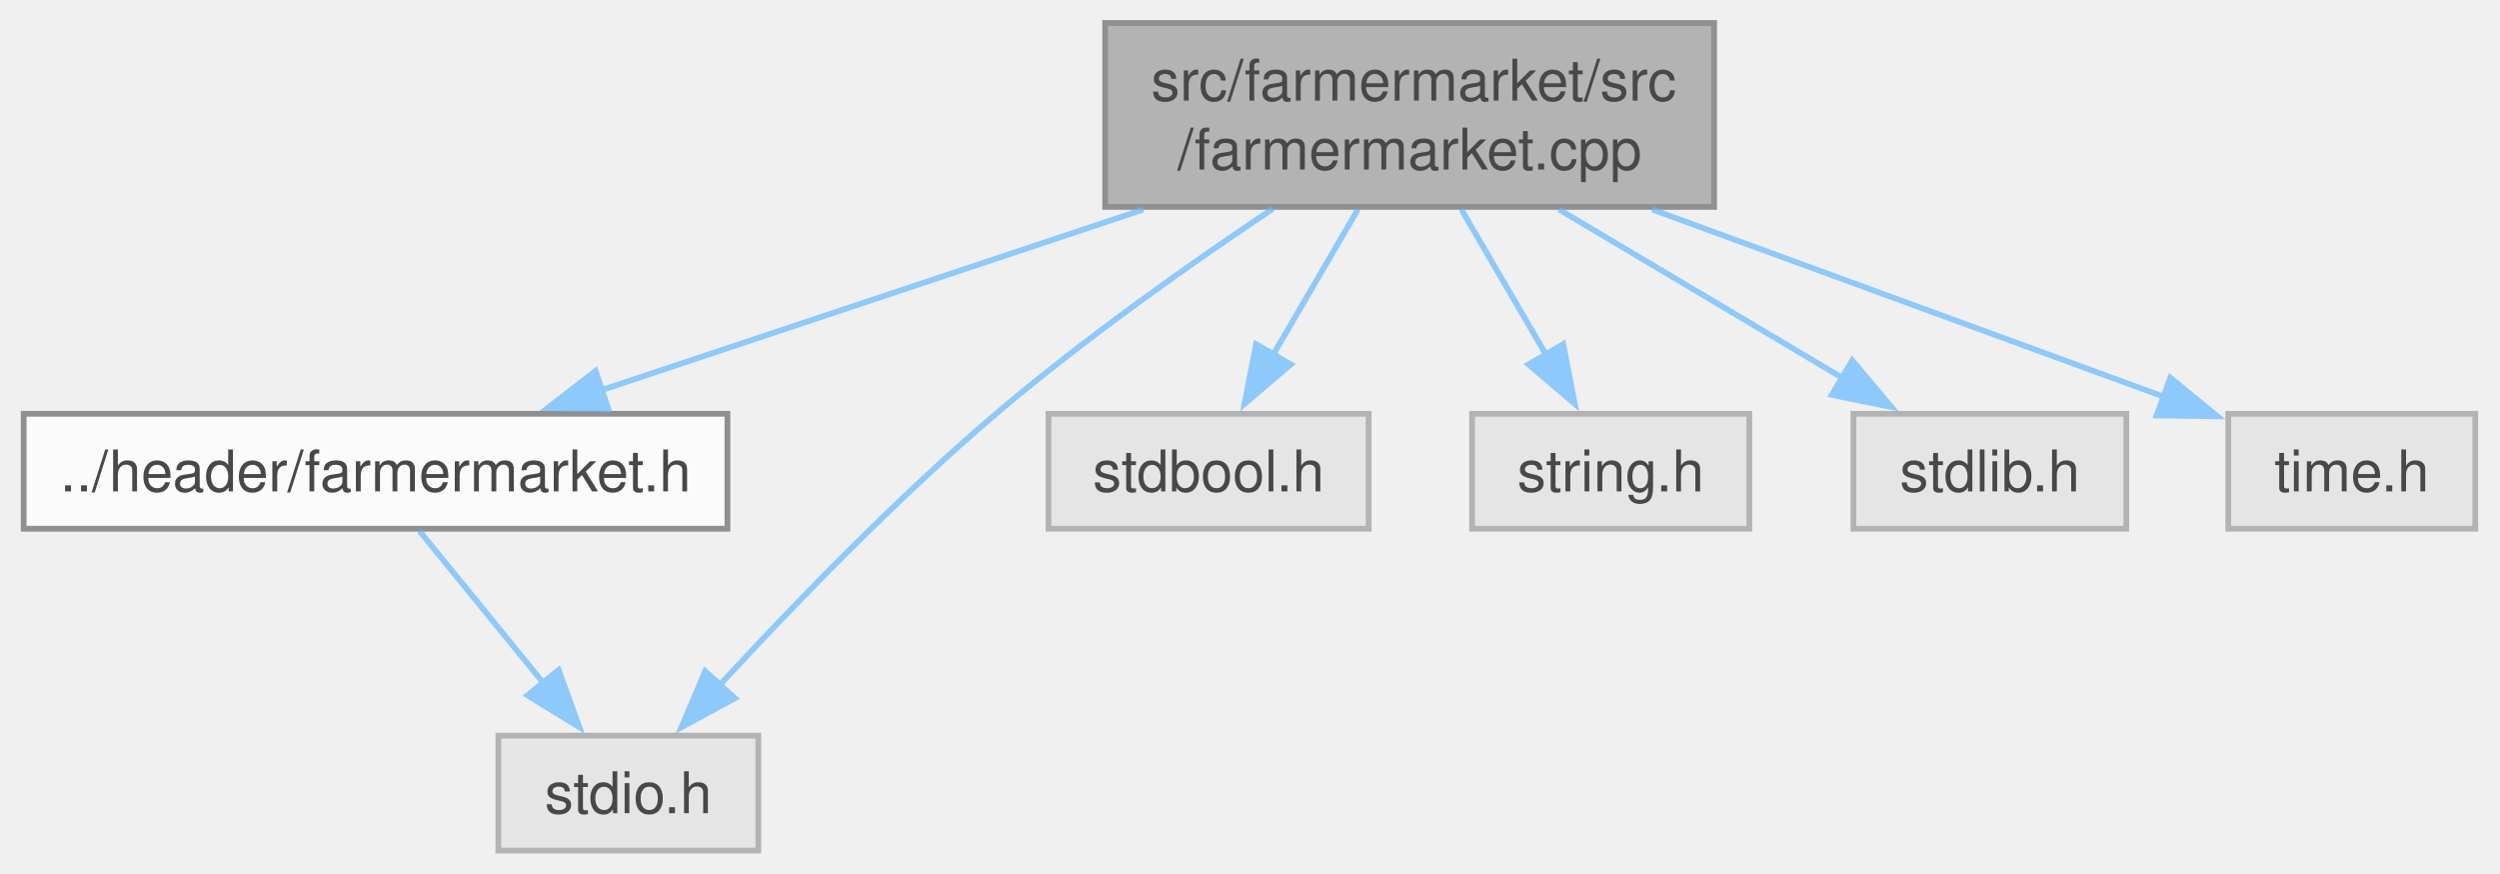
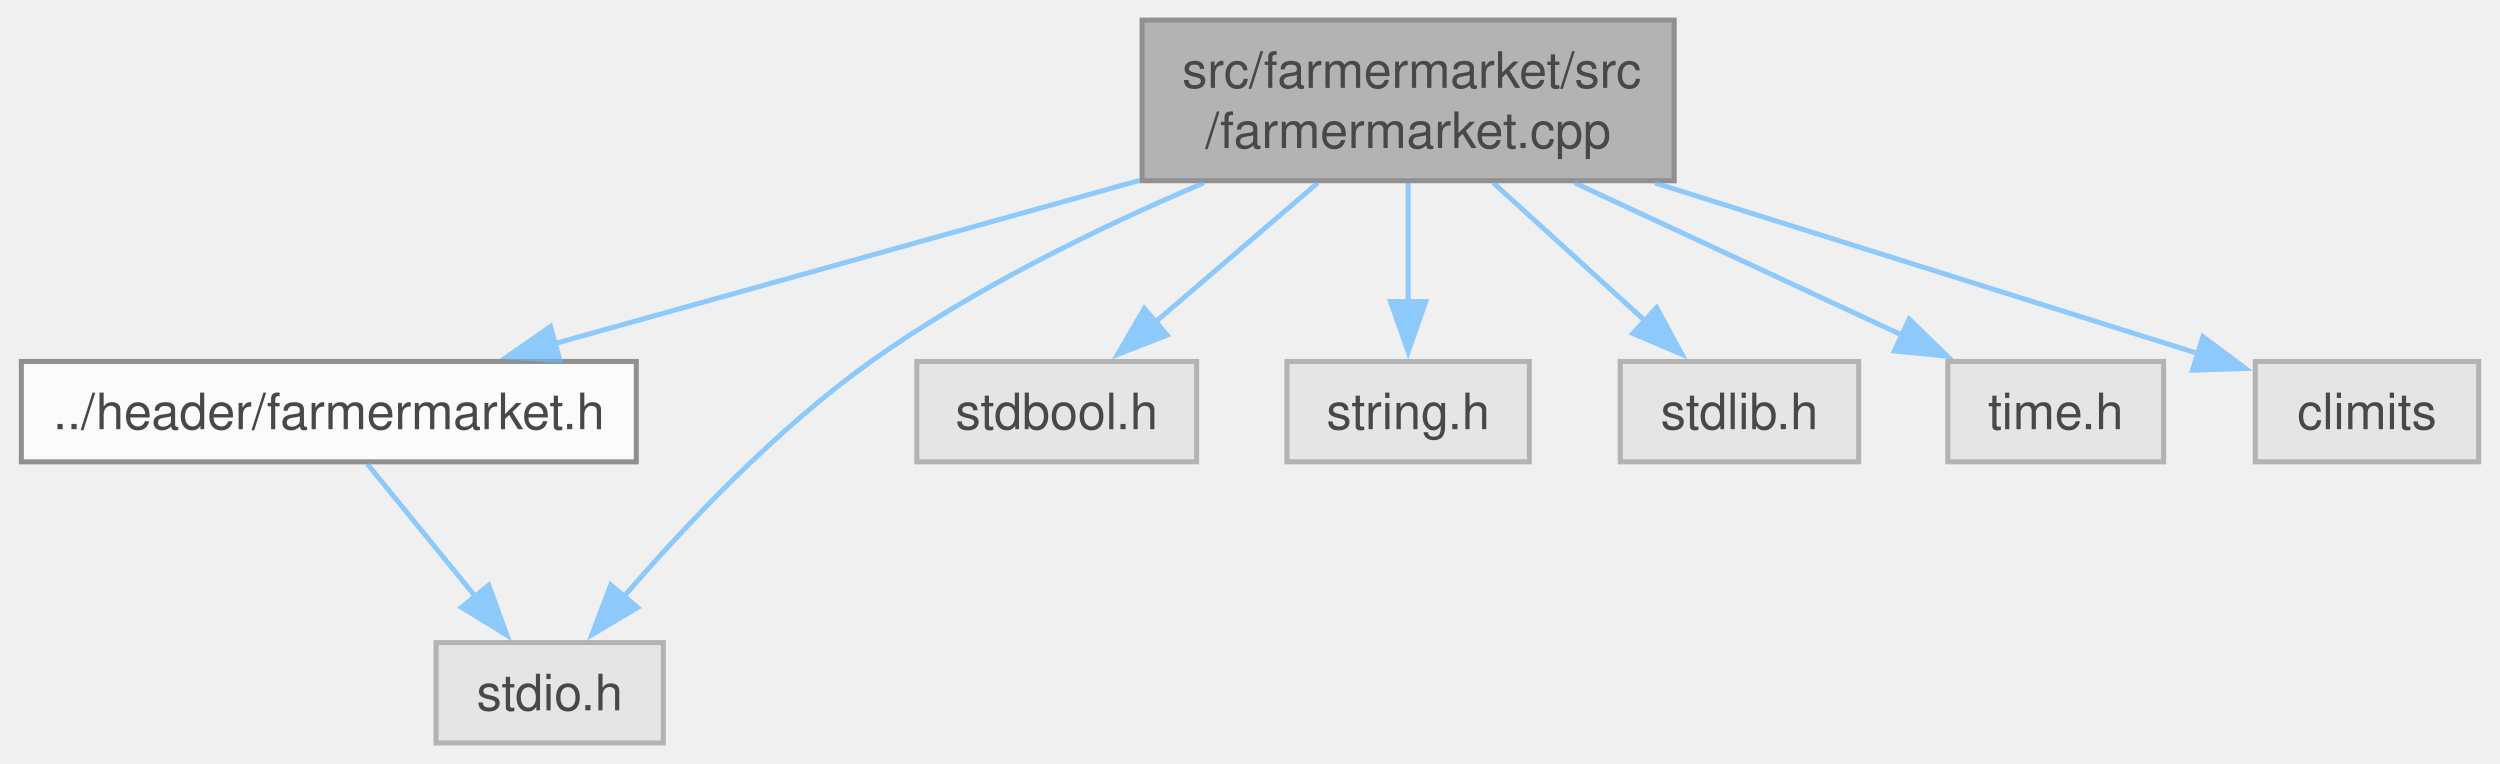
- <svg xmlns="http://www.w3.org/2000/svg" xmlns:xlink="http://www.w3.org/1999/xlink" width="435pt" height="152pt" viewBox="0.00 0.00 434.75 152.00">
+ <svg xmlns="http://www.w3.org/2000/svg" xmlns:xlink="http://www.w3.org/1999/xlink" width="498pt" height="152pt" viewBox="0.00 0.00 497.50 152.00">
  <svg id="main" version="1.1" xml:space="preserve">
    <style type="text/css">
.node, .edge {opacity: 0.7;}
.node.selected, .edge.selected {opacity: 1;}
.edge:hover path { stroke: red; }
.edge:hover polygon { stroke: red; fill: red; }
</style>
    <svg id="graph" class="graph">
      <g id="graph0" class="graph" transform="scale(1 1) rotate(0) translate(4 148)">
        <g id="Node000001" class="node">
          <g id="a_Node000001">
            <a xlink:title=" ">
-               <polygon fill="#999999" stroke="#666666" points="294.25,-144 188.25,-144 188.25,-112 294.25,-112 294.25,-144" />
-               <text text-anchor="start" x="196.25" y="-130.5" font-family="Helvetica,sans-Serif" font-size="10.00">src/farmermarket/src</text>
-               <text text-anchor="middle" x="241.25" y="-118.5" font-family="Helvetica,sans-Serif" font-size="10.00">/farmermarket.cpp</text>
+               <polygon fill="#999999" stroke="#666666" points="329.25,-144 223.25,-144 223.25,-112 329.25,-112 329.25,-144" />
+               <text text-anchor="start" x="231.25" y="-130.5" font-family="Helvetica,sans-Serif" font-size="10.00">src/farmermarket/src</text>
+               <text text-anchor="middle" x="276.25" y="-118.5" font-family="Helvetica,sans-Serif" font-size="10.00">/farmermarket.cpp</text>
            </a>
          </g>
        </g>
        <g id="Node000002" class="node">
          <g id="a_Node000002">
            <a xlink:href="farmermarket_8h.html" target="_top" xlink:title="Provides functions definations.">
              <polygon fill="white" stroke="#666666" points="122.5,-76 0,-76 0,-56 122.5,-56 122.5,-76" />
              <text text-anchor="middle" x="61.25" y="-62.5" font-family="Helvetica,sans-Serif" font-size="10.00">../header/farmermarket.h</text>
            </a>
          </g>
        </g>
        <g id="edge1_Node000001_Node000002" class="edge">
          <g id="a_edge1_Node000001_Node000002">
            <a xlink:title=" ">
-               <path fill="none" stroke="#63b8ff" d="M194.9,-111.55C165.69,-101.81 128.4,-89.38 100.63,-80.13" />
-               <polygon fill="#63b8ff" stroke="#63b8ff" points="101.77,-76.82 91.17,-76.97 99.55,-83.46 101.77,-76.82" />
+               <path fill="none" stroke="#63b8ff" d="M222.83,-112.09C186.96,-102.08 140.23,-89.04 106.26,-79.56" />
+               <polygon fill="#63b8ff" stroke="#63b8ff" points="107.29,-76.22 96.72,-76.9 105.41,-82.96 107.29,-76.22" />
            </a>
          </g>
        </g>
        <g id="Node000003" class="node">
          <g id="a_Node000003">
            <a xlink:title=" ">
              <polygon fill="#e0e0e0" stroke="#999999" points="127.88,-20 82.62,-20 82.62,0 127.88,0 127.88,-20" />
              <text text-anchor="middle" x="105.25" y="-6.5" font-family="Helvetica,sans-Serif" font-size="10.00">stdio.h</text>
            </a>
          </g>
        </g>
        <g id="edge3_Node000001_Node000003" class="edge">
          <g id="a_edge3_Node000001_Node000003">
            <a xlink:title=" ">
-               <path fill="none" stroke="#63b8ff" d="M217.45,-111.69C203.03,-102.05 184.54,-89 169.25,-76 151.8,-61.16 133.64,-42.34 121.14,-28.78" />
-               <polygon fill="#63b8ff" stroke="#63b8ff" points="123.81,-26.51 114.49,-21.46 118.63,-31.21 123.81,-26.51" />
+               <path fill="none" stroke="#63b8ff" d="M235.54,-111.57C214.75,-102.73 189.61,-90.51 169.25,-76 150.39,-62.56 132.19,-43.26 120.05,-29.19" />
+               <polygon fill="#63b8ff" stroke="#63b8ff" points="122.77,-26.98 113.66,-21.57 117.41,-31.48 122.77,-26.98" />
            </a>
          </g>
        </g>
        <g id="Node000004" class="node">
          <g id="a_Node000004">
            <a xlink:title=" ">
              <polygon fill="#e0e0e0" stroke="#999999" points="234.12,-76 178.38,-76 178.38,-56 234.12,-56 234.12,-76" />
              <text text-anchor="middle" x="206.25" y="-62.5" font-family="Helvetica,sans-Serif" font-size="10.00">stdbool.h</text>
            </a>
          </g>
        </g>
        <g id="edge4_Node000001_Node000004" class="edge">
          <g id="a_edge4_Node000001_Node000004">
            <a xlink:title=" ">
-               <path fill="none" stroke="#63b8ff" d="M232.24,-111.55C227.73,-103.82 222.23,-94.4 217.46,-86.21" />
-               <polygon fill="#63b8ff" stroke="#63b8ff" points="220.56,-84.59 212.5,-77.72 214.52,-88.12 220.56,-84.59" />
+               <path fill="none" stroke="#63b8ff" d="M258.22,-111.55C248.3,-103.04 235.97,-92.48 225.81,-83.77" />
+               <polygon fill="#63b8ff" stroke="#63b8ff" points="228.25,-81.24 218.38,-77.39 223.69,-86.56 228.25,-81.24" />
            </a>
          </g>
        </g>
        <g id="Node000005" class="node">
          <g id="a_Node000005">
            <a xlink:title=" ">
              <polygon fill="#e0e0e0" stroke="#999999" points="300.38,-76 252.12,-76 252.12,-56 300.38,-56 300.38,-76" />
              <text text-anchor="middle" x="276.25" y="-62.5" font-family="Helvetica,sans-Serif" font-size="10.00">string.h</text>
            </a>
          </g>
        </g>
        <g id="edge5_Node000001_Node000005" class="edge">
          <g id="a_edge5_Node000001_Node000005">
            <a xlink:title=" ">
-               <path fill="none" stroke="#63b8ff" d="M250.26,-111.55C254.77,-103.82 260.27,-94.4 265.04,-86.21" />
-               <polygon fill="#63b8ff" stroke="#63b8ff" points="267.98,-88.12 270,-77.72 261.94,-84.59 267.98,-88.12" />
+               <path fill="none" stroke="#63b8ff" d="M276.25,-111.55C276.25,-104.34 276.25,-95.66 276.25,-87.88" />
+               <polygon fill="#63b8ff" stroke="#63b8ff" points="279.75,-87.92 276.25,-77.92 272.75,-87.92 279.75,-87.92" />
            </a>
          </g>
        </g>
        <g id="Node000006" class="node">
          <g id="a_Node000006">
            <a xlink:title=" ">
              <polygon fill="#e0e0e0" stroke="#999999" points="366,-76 318.5,-76 318.5,-56 366,-56 366,-76" />
              <text text-anchor="middle" x="342.25" y="-62.5" font-family="Helvetica,sans-Serif" font-size="10.00">stdlib.h</text>
            </a>
          </g>
        </g>
        <g id="edge6_Node000001_Node000006" class="edge">
          <g id="a_edge6_Node000001_Node000006">
            <a xlink:title=" ">
-               <path fill="none" stroke="#63b8ff" d="M267.26,-111.55C282.46,-102.52 301.56,-91.17 316.68,-82.19" />
-               <polygon fill="#63b8ff" stroke="#63b8ff" points="318.3,-85.3 325.11,-77.18 314.73,-79.28 318.3,-85.3" />
+               <path fill="none" stroke="#63b8ff" d="M293.25,-111.55C302.51,-103.13 313.99,-92.69 323.51,-84.04" />
+               <polygon fill="#63b8ff" stroke="#63b8ff" points="325.74,-86.74 330.78,-77.43 321.03,-81.56 325.74,-86.74" />
            </a>
          </g>
        </g>
        <g id="Node000007" class="node">
          <g id="a_Node000007">
            <a xlink:title=" ">
              <polygon fill="#e0e0e0" stroke="#999999" points="426.75,-76 383.75,-76 383.75,-56 426.75,-56 426.75,-76" />
              <text text-anchor="middle" x="405.25" y="-62.5" font-family="Helvetica,sans-Serif" font-size="10.00">time.h</text>
            </a>
          </g>
        </g>
        <g id="edge7_Node000001_Node000007" class="edge">
          <g id="a_edge7_Node000001_Node000007">
            <a xlink:title=" ">
-               <path fill="none" stroke="#63b8ff" d="M283.48,-111.55C311.26,-101.39 347.07,-88.28 372.66,-78.92" />
-               <polygon fill="#63b8ff" stroke="#63b8ff" points="373.67,-82.28 381.86,-75.56 371.27,-75.71 373.67,-82.28" />
+               <path fill="none" stroke="#63b8ff" d="M309.47,-111.55C329.63,-102.17 355.16,-90.3 374.79,-81.17" />
+               <polygon fill="#63b8ff" stroke="#63b8ff" points="376.06,-84.44 383.65,-77.05 373.11,-78.09 376.06,-84.44" />
+             </a>
+           </g>
+         </g>
+         <g id="Node000008" class="node">
+           <g id="a_Node000008">
+             <a xlink:title=" ">
+               <polygon fill="#e0e0e0" stroke="#999999" points="489.5,-76 445,-76 445,-56 489.5,-56 489.5,-76" />
+               <text text-anchor="middle" x="467.25" y="-62.5" font-family="Helvetica,sans-Serif" font-size="10.00">climits</text>
+             </a>
+           </g>
+         </g>
+         <g id="edge8_Node000001_Node000008" class="edge">
+           <g id="a_edge8_Node000001_Node000008">
+             <a xlink:title=" ">
+               <path fill="none" stroke="#63b8ff" d="M325.44,-111.55C359.45,-100.86 403.8,-86.93 433.77,-77.52" />
+               <polygon fill="#63b8ff" stroke="#63b8ff" points="434.57,-80.93 443.06,-74.6 432.48,-74.26 434.57,-80.93" />
            </a>
          </g>
        </g>
        <g id="edge2_Node000002_Node000003" class="edge">
          <g id="a_edge2_Node000002_Node000003">
            <a xlink:title=" ">
              <path fill="none" stroke="#63b8ff" d="M68.91,-55.59C74.84,-48.32 83.24,-38.02 90.46,-29.15" />
              <polygon fill="#63b8ff" stroke="#63b8ff" points="93.11,-31.43 96.72,-21.47 87.69,-27.01 93.11,-31.43" />
            </a>
          </g>
        </g>
      </g>
    </svg>
  </svg>
  <style type="text/css">

[data-mouse-over-selected='false'] { opacity: 0.7; }
[data-mouse-over-selected='true']  { opacity: 1.0; }

</style>
</svg>
